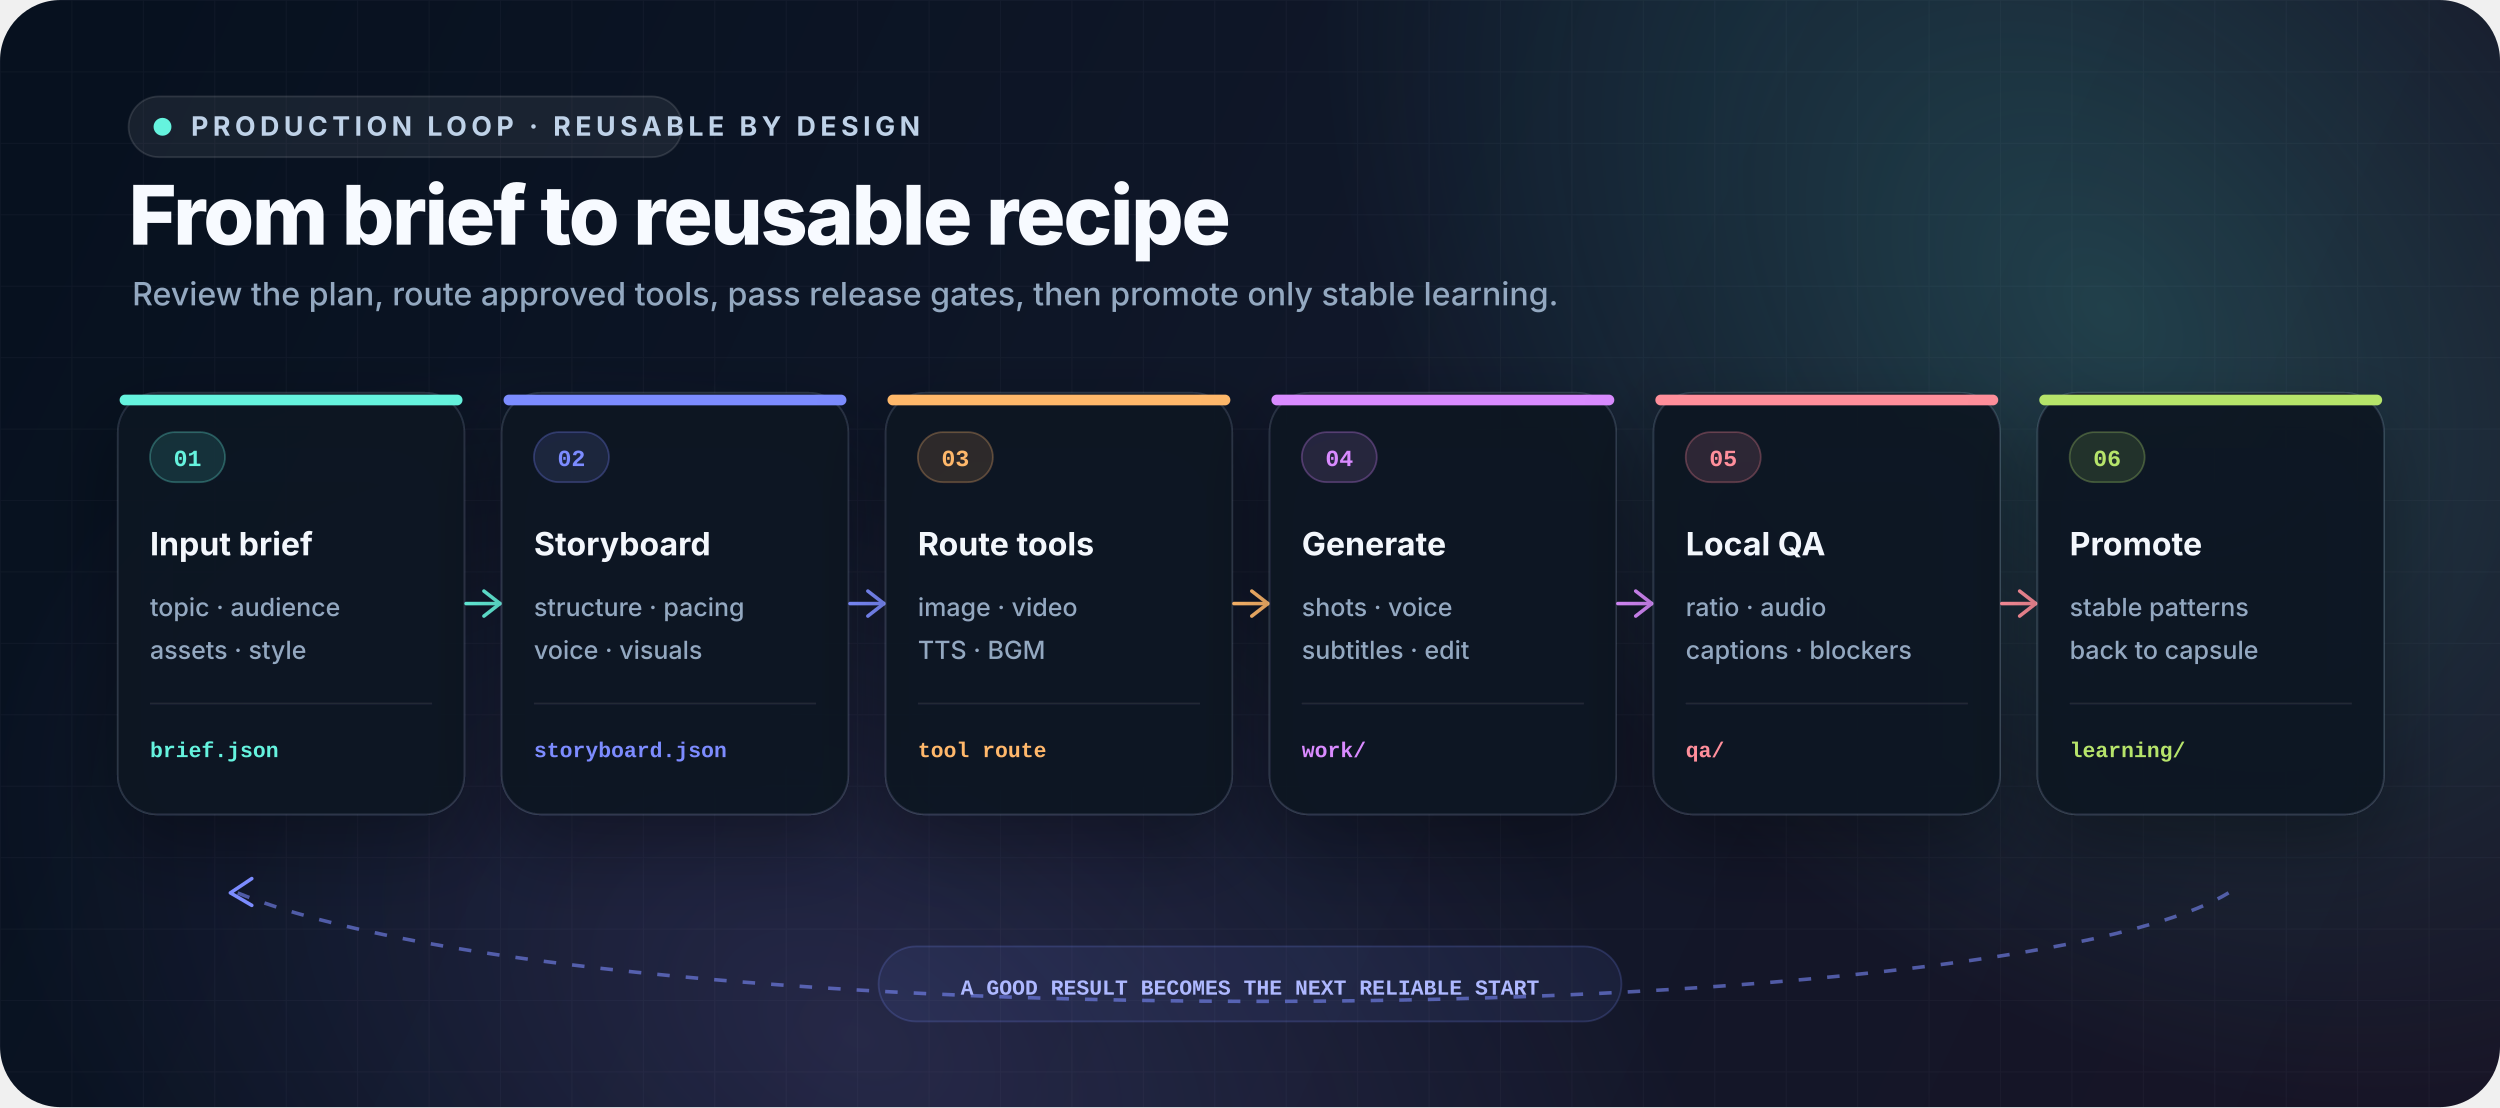
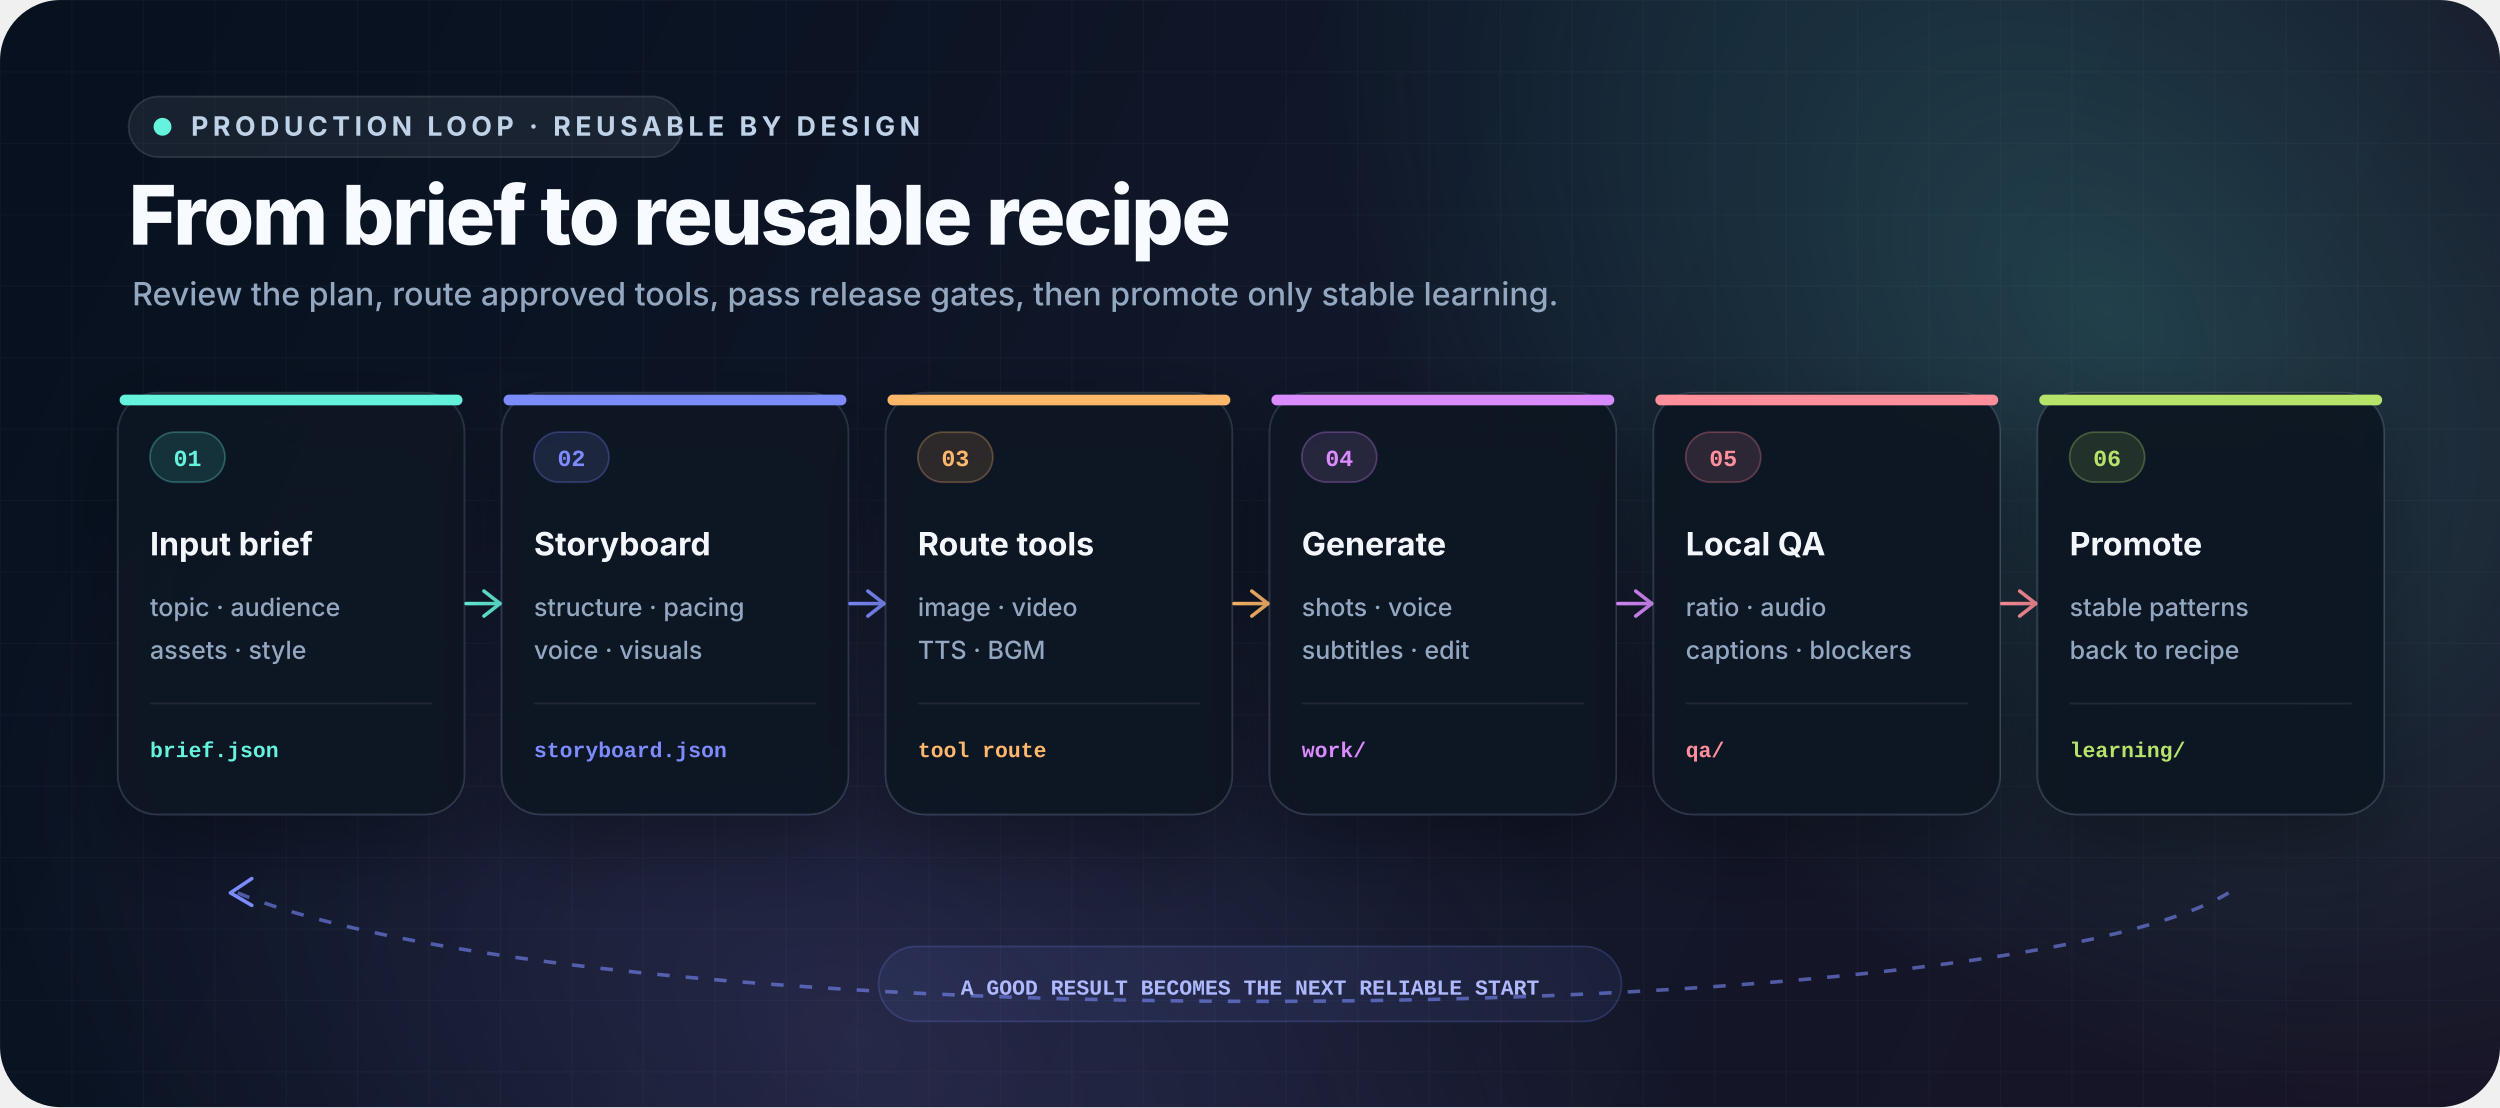
<svg xmlns="http://www.w3.org/2000/svg" width="1400" height="620" viewBox="0 0 1400 620" fill="none" role="img" aria-labelledby="title desc">
  <defs>
    <linearGradient id="bg" x1="64" y1="18" x2="1340" y2="620" gradientUnits="userSpaceOnUse">
      <stop stop-color="#07111F" />
      <stop offset="0.55" stop-color="#11182A" />
      <stop offset="1" stop-color="#171426" />
    </linearGradient>
    <radialGradient id="glowC" cx="0" cy="0" r="1" gradientUnits="userSpaceOnUse" gradientTransform="translate(1180 170) rotate(137) scale(360 520)">
      <stop stop-color="#56E6D6" stop-opacity=".2" />
      <stop offset="1" stop-color="#56E6D6" stop-opacity="0" />
    </radialGradient>
    <radialGradient id="glowV" cx="0" cy="0" r="1" gradientUnits="userSpaceOnUse" gradientTransform="translate(480 580) rotate(-62) scale(330 520)">
      <stop stop-color="#A78BFA" stop-opacity=".15" />
      <stop offset="1" stop-color="#A78BFA" stop-opacity="0" />
    </radialGradient>
    <linearGradient id="accent" x1="0" y1="0" x2="1" y2="1">
      <stop stop-color="#65F3DE" />
      <stop offset="1" stop-color="#7C8CFF" />
    </linearGradient>
    <pattern id="grid" width="40" height="40" patternUnits="userSpaceOnUse">
      <path d="M40 0H0V40" stroke="#B5C7DC" stroke-opacity=".045" />
    </pattern>
    <filter id="shadow" x="-20%" y="-20%" width="140%" height="150%">
      <feDropShadow dx="0" dy="18" stdDeviation="22" flood-color="#00030A" flood-opacity=".34" />
    </filter>
    <style>
      .sans{font-family:Inter,-apple-system,BlinkMacSystemFont,"Segoe UI","Noto Sans SC","Microsoft YaHei",sans-serif}
      .mono{font-family:"SFMono-Regular",Consolas,"Liberation Mono",monospace}
      .eyebrow{font-size:15px;font-weight:750;letter-spacing:2.5px}
      .title{font-size:46px;font-weight:780;letter-spacing:-1.2px}
      .subtitle{font-size:18px;font-weight:450}
      .section{font-size:17px;font-weight:740}
      .label{font-size:18px;font-weight:720}
      .body{font-size:14px;font-weight:480}
      .small{font-size:12px;font-weight:620}
      .num{font-size:13px;font-weight:800}
    </style>
  </defs>
  <rect width="1400" height="620" rx="34" fill="url(#bg)" />
  <rect width="1400" height="620" rx="34" fill="url(#grid)" />
  <rect width="1400" height="620" rx="34" fill="url(#glowC)" />
  <rect width="1400" height="620" rx="34" fill="url(#glowV)" />
  <g class="sans">
    <g transform="translate(72 54)">
      <rect width="310" height="34" rx="17" fill="#FFFFFF" fill-opacity=".07" stroke="#FFFFFF" stroke-opacity=".12" />
      <circle cx="19" cy="17" r="5" fill="#65F3DE" />
      <text x="35" y="22" class="eyebrow" fill="#BFD2E8">PRODUCTION LOOP · REUSABLE BY DESIGN</text>
    </g>
    <text x="72" y="137" class="title" fill="#F7FAFF">From brief to reusable recipe</text>
    <text x="74" y="171" class="subtitle" fill="#93A8C0">Review the plan, route approved tools, pass release gates, then promote only stable learning.</text>
  </g>
  <g transform="translate(66 220)" class="sans">
    <g transform="translate(0 0)" filter="url(#shadow)">
      <rect width="194" height="236" rx="22" fill="#0D1524" fill-opacity=".94" stroke="#D6EAFF" stroke-opacity=".13" />
      <rect x="1" y="1" width="192" height="6" rx="3" fill="#65F3DE" />
      <rect x="18" y="22" width="42" height="28" rx="14" fill="#65F3DE" fill-opacity=".13" stroke="#65F3DE" stroke-opacity=".28" />
      <text x="39" y="41" text-anchor="middle" class="num mono" fill="#65F3DE">01</text>
      <text x="18" y="91" class="label" fill="#F3F7FC">Input brief</text>
      <text x="18" y="125" class="body" fill="#93A8C0">topic · audience</text>
      <text x="18" y="149" class="body" fill="#93A8C0">assets · style</text>
      <path d="M18 174H176" stroke="#FFFFFF" stroke-opacity=".09" />
      <text x="18" y="204" class="small mono" fill="#65F3DE">brief.json</text>
    </g>
    <path d="M195 118H214" stroke="#65F3DE" stroke-width="2" stroke-linecap="round" />
    <path d="M205 111L214 118L205 125" stroke="#65F3DE" stroke-width="2" fill="none" stroke-linecap="round" stroke-linejoin="round" />
    <g transform="translate(215 0)" filter="url(#shadow)">
      <rect width="194" height="236" rx="22" fill="#0D1524" fill-opacity=".94" stroke="#D6EAFF" stroke-opacity=".13" />
      <rect x="1" y="1" width="192" height="6" rx="3" fill="#7C8CFF" />
      <rect x="18" y="22" width="42" height="28" rx="14" fill="#7C8CFF" fill-opacity=".13" stroke="#7C8CFF" stroke-opacity=".28" />
      <text x="39" y="41" text-anchor="middle" class="num mono" fill="#7C8CFF">02</text>
      <text x="18" y="91" class="label" fill="#F3F7FC">Storyboard</text>
      <text x="18" y="125" class="body" fill="#93A8C0">structure · pacing</text>
      <text x="18" y="149" class="body" fill="#93A8C0">voice · visuals</text>
      <path d="M18 174H176" stroke="#FFFFFF" stroke-opacity=".09" />
      <text x="18" y="204" class="small mono" fill="#7C8CFF">storyboard.json</text>
    </g>
    <path d="M410 118H429" stroke="#7C8CFF" stroke-width="2" stroke-linecap="round" />
    <path d="M420 111L429 118L420 125" stroke="#7C8CFF" stroke-width="2" fill="none" stroke-linecap="round" stroke-linejoin="round" />
    <g transform="translate(430 0)" filter="url(#shadow)">
      <rect width="194" height="236" rx="22" fill="#0D1524" fill-opacity=".94" stroke="#D6EAFF" stroke-opacity=".13" />
      <rect x="1" y="1" width="192" height="6" rx="3" fill="#FFB86B" />
      <rect x="18" y="22" width="42" height="28" rx="14" fill="#FFB86B" fill-opacity=".13" stroke="#FFB86B" stroke-opacity=".28" />
      <text x="39" y="41" text-anchor="middle" class="num mono" fill="#FFB86B">03</text>
      <text x="18" y="91" class="label" fill="#F3F7FC">Route tools</text>
      <text x="18" y="125" class="body" fill="#93A8C0">image · video</text>
      <text x="18" y="149" class="body" fill="#93A8C0">TTS · BGM</text>
      <path d="M18 174H176" stroke="#FFFFFF" stroke-opacity=".09" />
      <text x="18" y="204" class="small mono" fill="#FFB86B">tool route</text>
    </g>
    <path d="M625 118H644" stroke="#FFB86B" stroke-width="2" stroke-linecap="round" />
    <path d="M635 111L644 118L635 125" stroke="#FFB86B" stroke-width="2" fill="none" stroke-linecap="round" stroke-linejoin="round" />
    <g transform="translate(645 0)" filter="url(#shadow)">
      <rect width="194" height="236" rx="22" fill="#0D1524" fill-opacity=".94" stroke="#D6EAFF" stroke-opacity=".13" />
      <rect x="1" y="1" width="192" height="6" rx="3" fill="#D98BFF" />
      <rect x="18" y="22" width="42" height="28" rx="14" fill="#D98BFF" fill-opacity=".13" stroke="#D98BFF" stroke-opacity=".28" />
      <text x="39" y="41" text-anchor="middle" class="num mono" fill="#D98BFF">04</text>
      <text x="18" y="91" class="label" fill="#F3F7FC">Generate</text>
      <text x="18" y="125" class="body" fill="#93A8C0">shots · voice</text>
      <text x="18" y="149" class="body" fill="#93A8C0">subtitles · edit</text>
      <path d="M18 174H176" stroke="#FFFFFF" stroke-opacity=".09" />
      <text x="18" y="204" class="small mono" fill="#D98BFF">work/</text>
    </g>
    <path d="M840 118H859" stroke="#D98BFF" stroke-width="2" stroke-linecap="round" />
    <path d="M850 111L859 118L850 125" stroke="#D98BFF" stroke-width="2" fill="none" stroke-linecap="round" stroke-linejoin="round" />
    <g transform="translate(860 0)" filter="url(#shadow)">
      <rect width="194" height="236" rx="22" fill="#0D1524" fill-opacity=".94" stroke="#D6EAFF" stroke-opacity=".13" />
      <rect x="1" y="1" width="192" height="6" rx="3" fill="#FF8F9B" />
      <rect x="18" y="22" width="42" height="28" rx="14" fill="#FF8F9B" fill-opacity=".13" stroke="#FF8F9B" stroke-opacity=".28" />
      <text x="39" y="41" text-anchor="middle" class="num mono" fill="#FF8F9B">05</text>
      <text x="18" y="91" class="label" fill="#F3F7FC">Local QA</text>
      <text x="18" y="125" class="body" fill="#93A8C0">ratio · audio</text>
      <text x="18" y="149" class="body" fill="#93A8C0">captions · blockers</text>
      <path d="M18 174H176" stroke="#FFFFFF" stroke-opacity=".09" />
      <text x="18" y="204" class="small mono" fill="#FF8F9B">qa/</text>
    </g>
    <path d="M1055 118H1074" stroke="#FF8F9B" stroke-width="2" stroke-linecap="round" />
    <path d="M1065 111L1074 118L1065 125" stroke="#FF8F9B" stroke-width="2" fill="none" stroke-linecap="round" stroke-linejoin="round" />
    <g transform="translate(1075 0)" filter="url(#shadow)">
      <rect width="194" height="236" rx="22" fill="#0D1524" fill-opacity=".94" stroke="#D6EAFF" stroke-opacity=".13" />
      <rect x="1" y="1" width="192" height="6" rx="3" fill="#B6E46B" />
      <rect x="18" y="22" width="42" height="28" rx="14" fill="#B6E46B" fill-opacity=".13" stroke="#B6E46B" stroke-opacity=".28" />
      <text x="39" y="41" text-anchor="middle" class="num mono" fill="#B6E46B">06</text>
      <text x="18" y="91" class="label" fill="#F3F7FC">Promote</text>
      <text x="18" y="125" class="body" fill="#93A8C0">stable patterns</text>
-       <text x="18" y="149" class="body" fill="#93A8C0">back to capsule</text>
+       <text x="18" y="149" class="body" fill="#93A8C0">back to recipe</text>
      <path d="M18 174H176" stroke="#FFFFFF" stroke-opacity=".09" />
      <text x="18" y="204" class="small mono" fill="#B6E46B">learning/</text>
    </g>
  </g>
  <path d="M1248 500C1120 578 338 584 133 500" stroke="#7C8CFF" stroke-opacity=".58" stroke-width="2" stroke-dasharray="7 9" />
  <path d="M141 492L129 500L141 507" stroke="#7C8CFF" stroke-width="2" fill="none" stroke-linecap="round" stroke-linejoin="round" />
  <g class="sans">
    <rect x="492" y="530" width="416" height="42" rx="21" fill="#7C8CFF" fill-opacity=".08" stroke="#7C8CFF" stroke-opacity=".2" />
    <text x="700" y="557" text-anchor="middle" class="small mono" fill="#AEB8FF">A GOOD RESULT BECOMES THE NEXT RELIABLE START</text>
  </g>
</svg>
